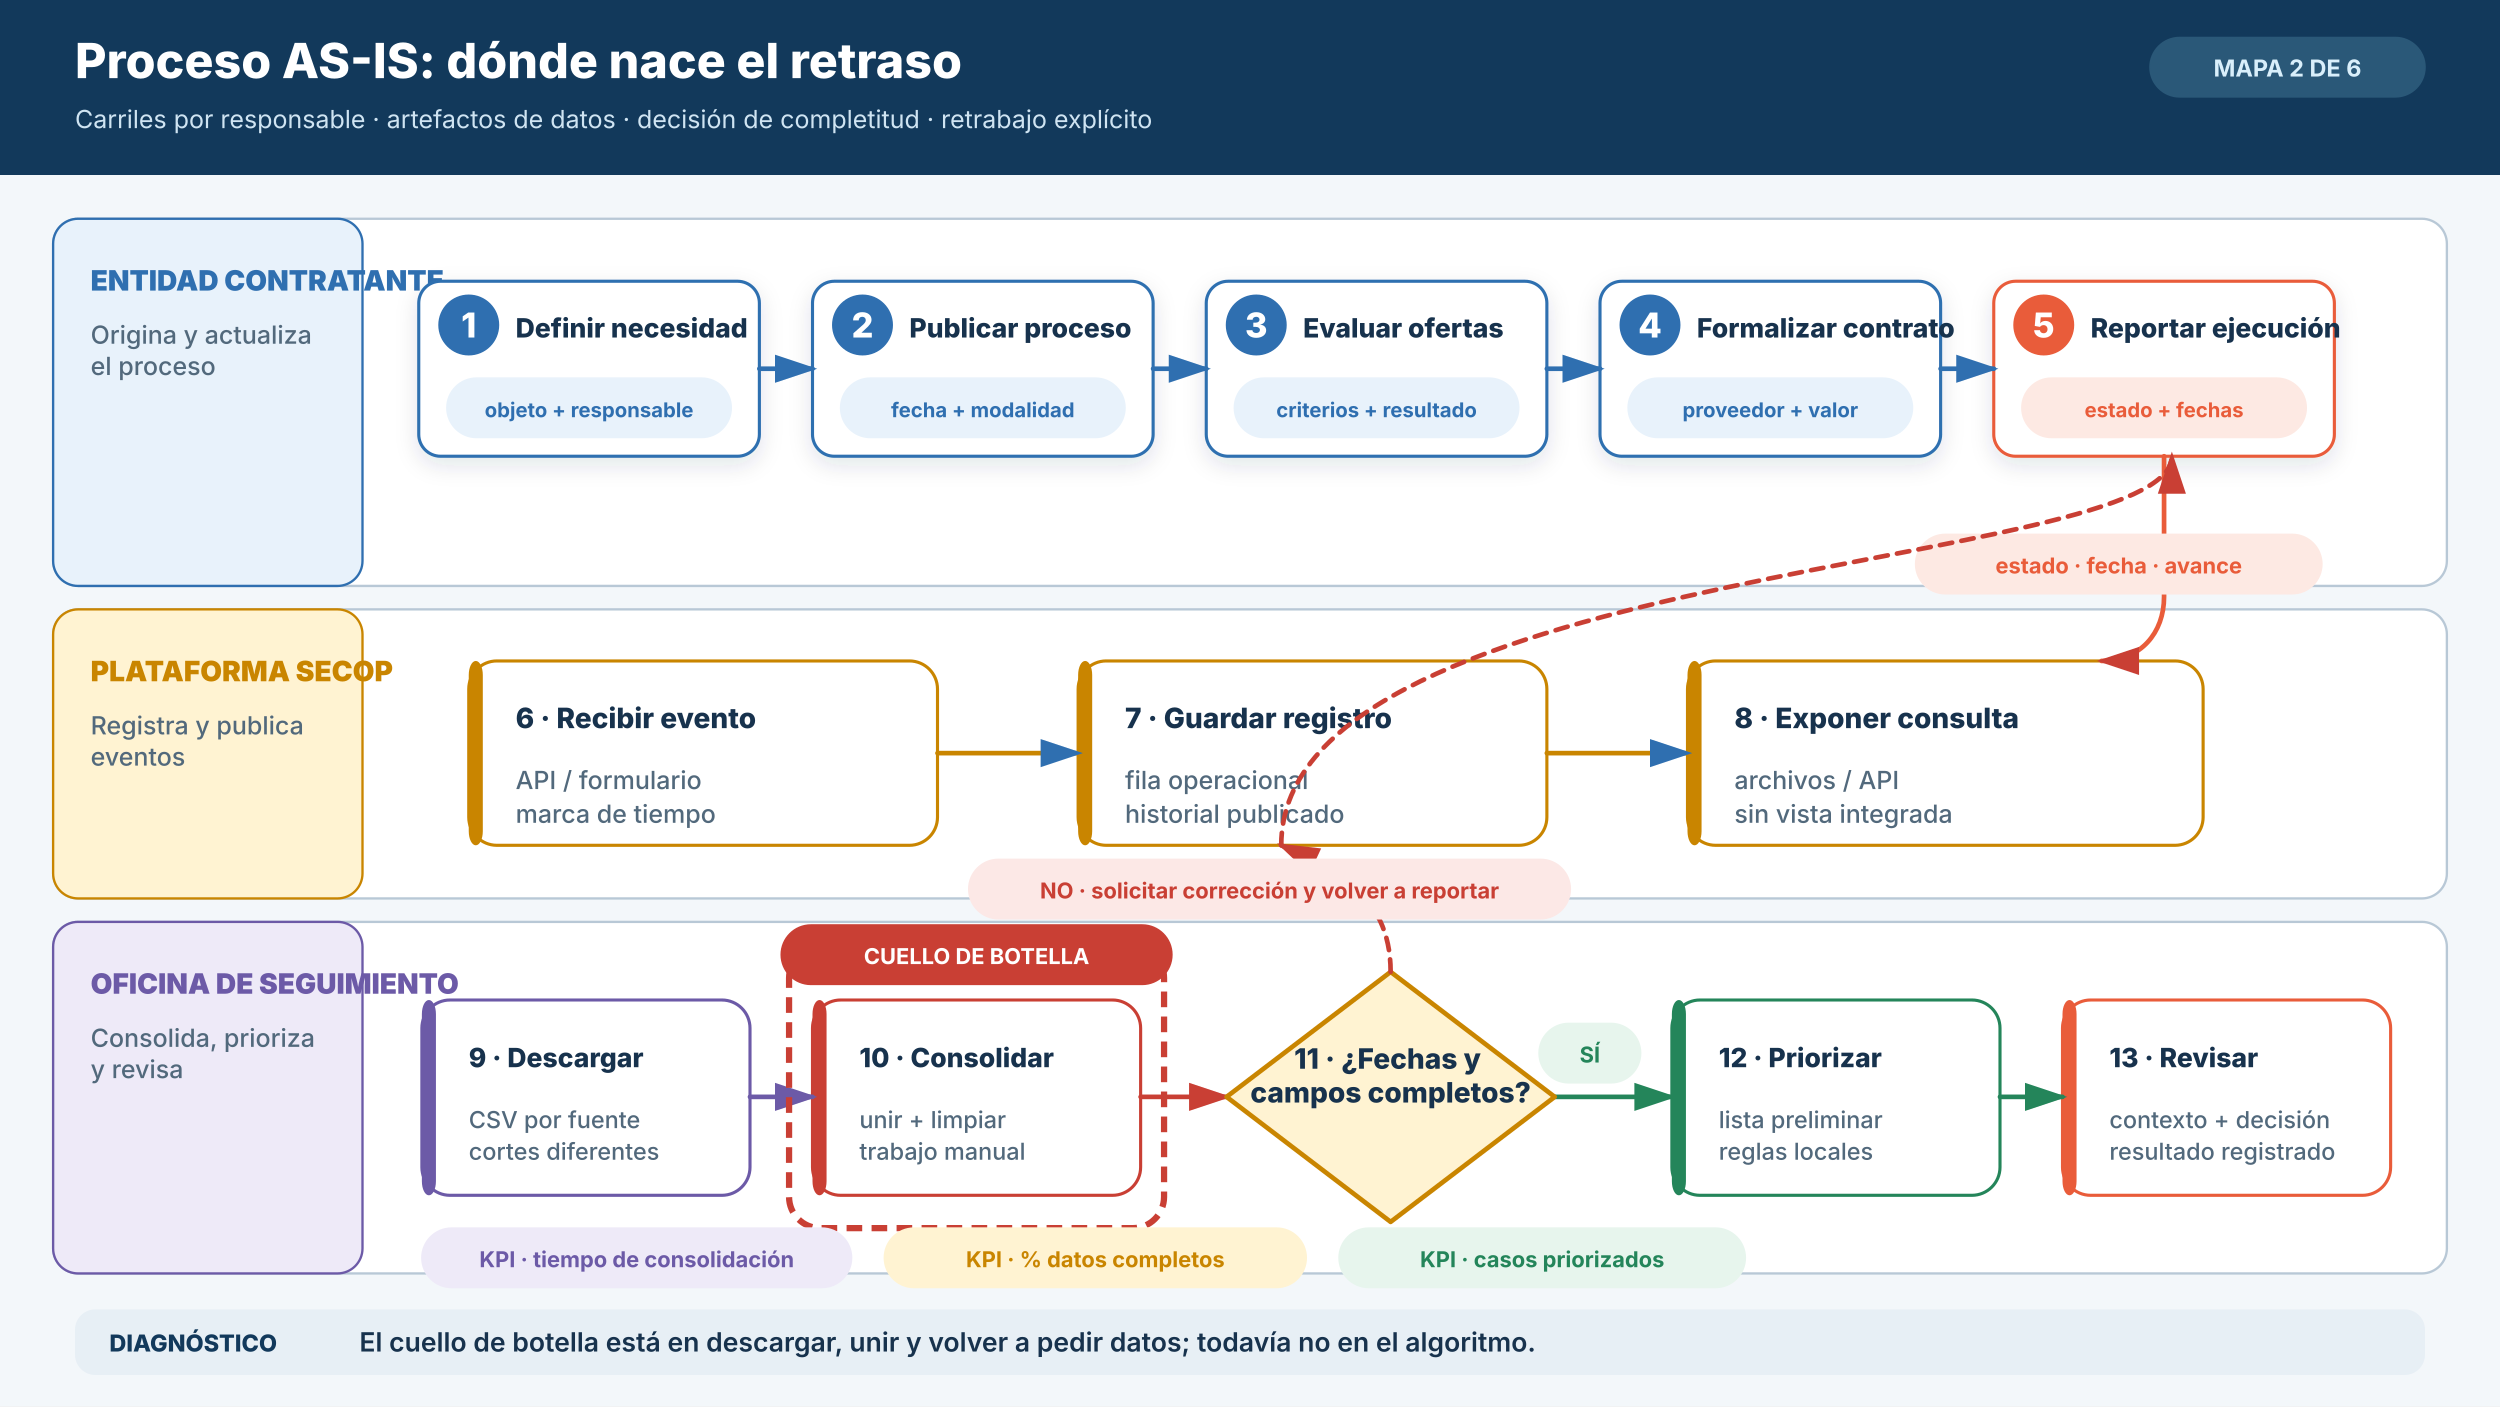
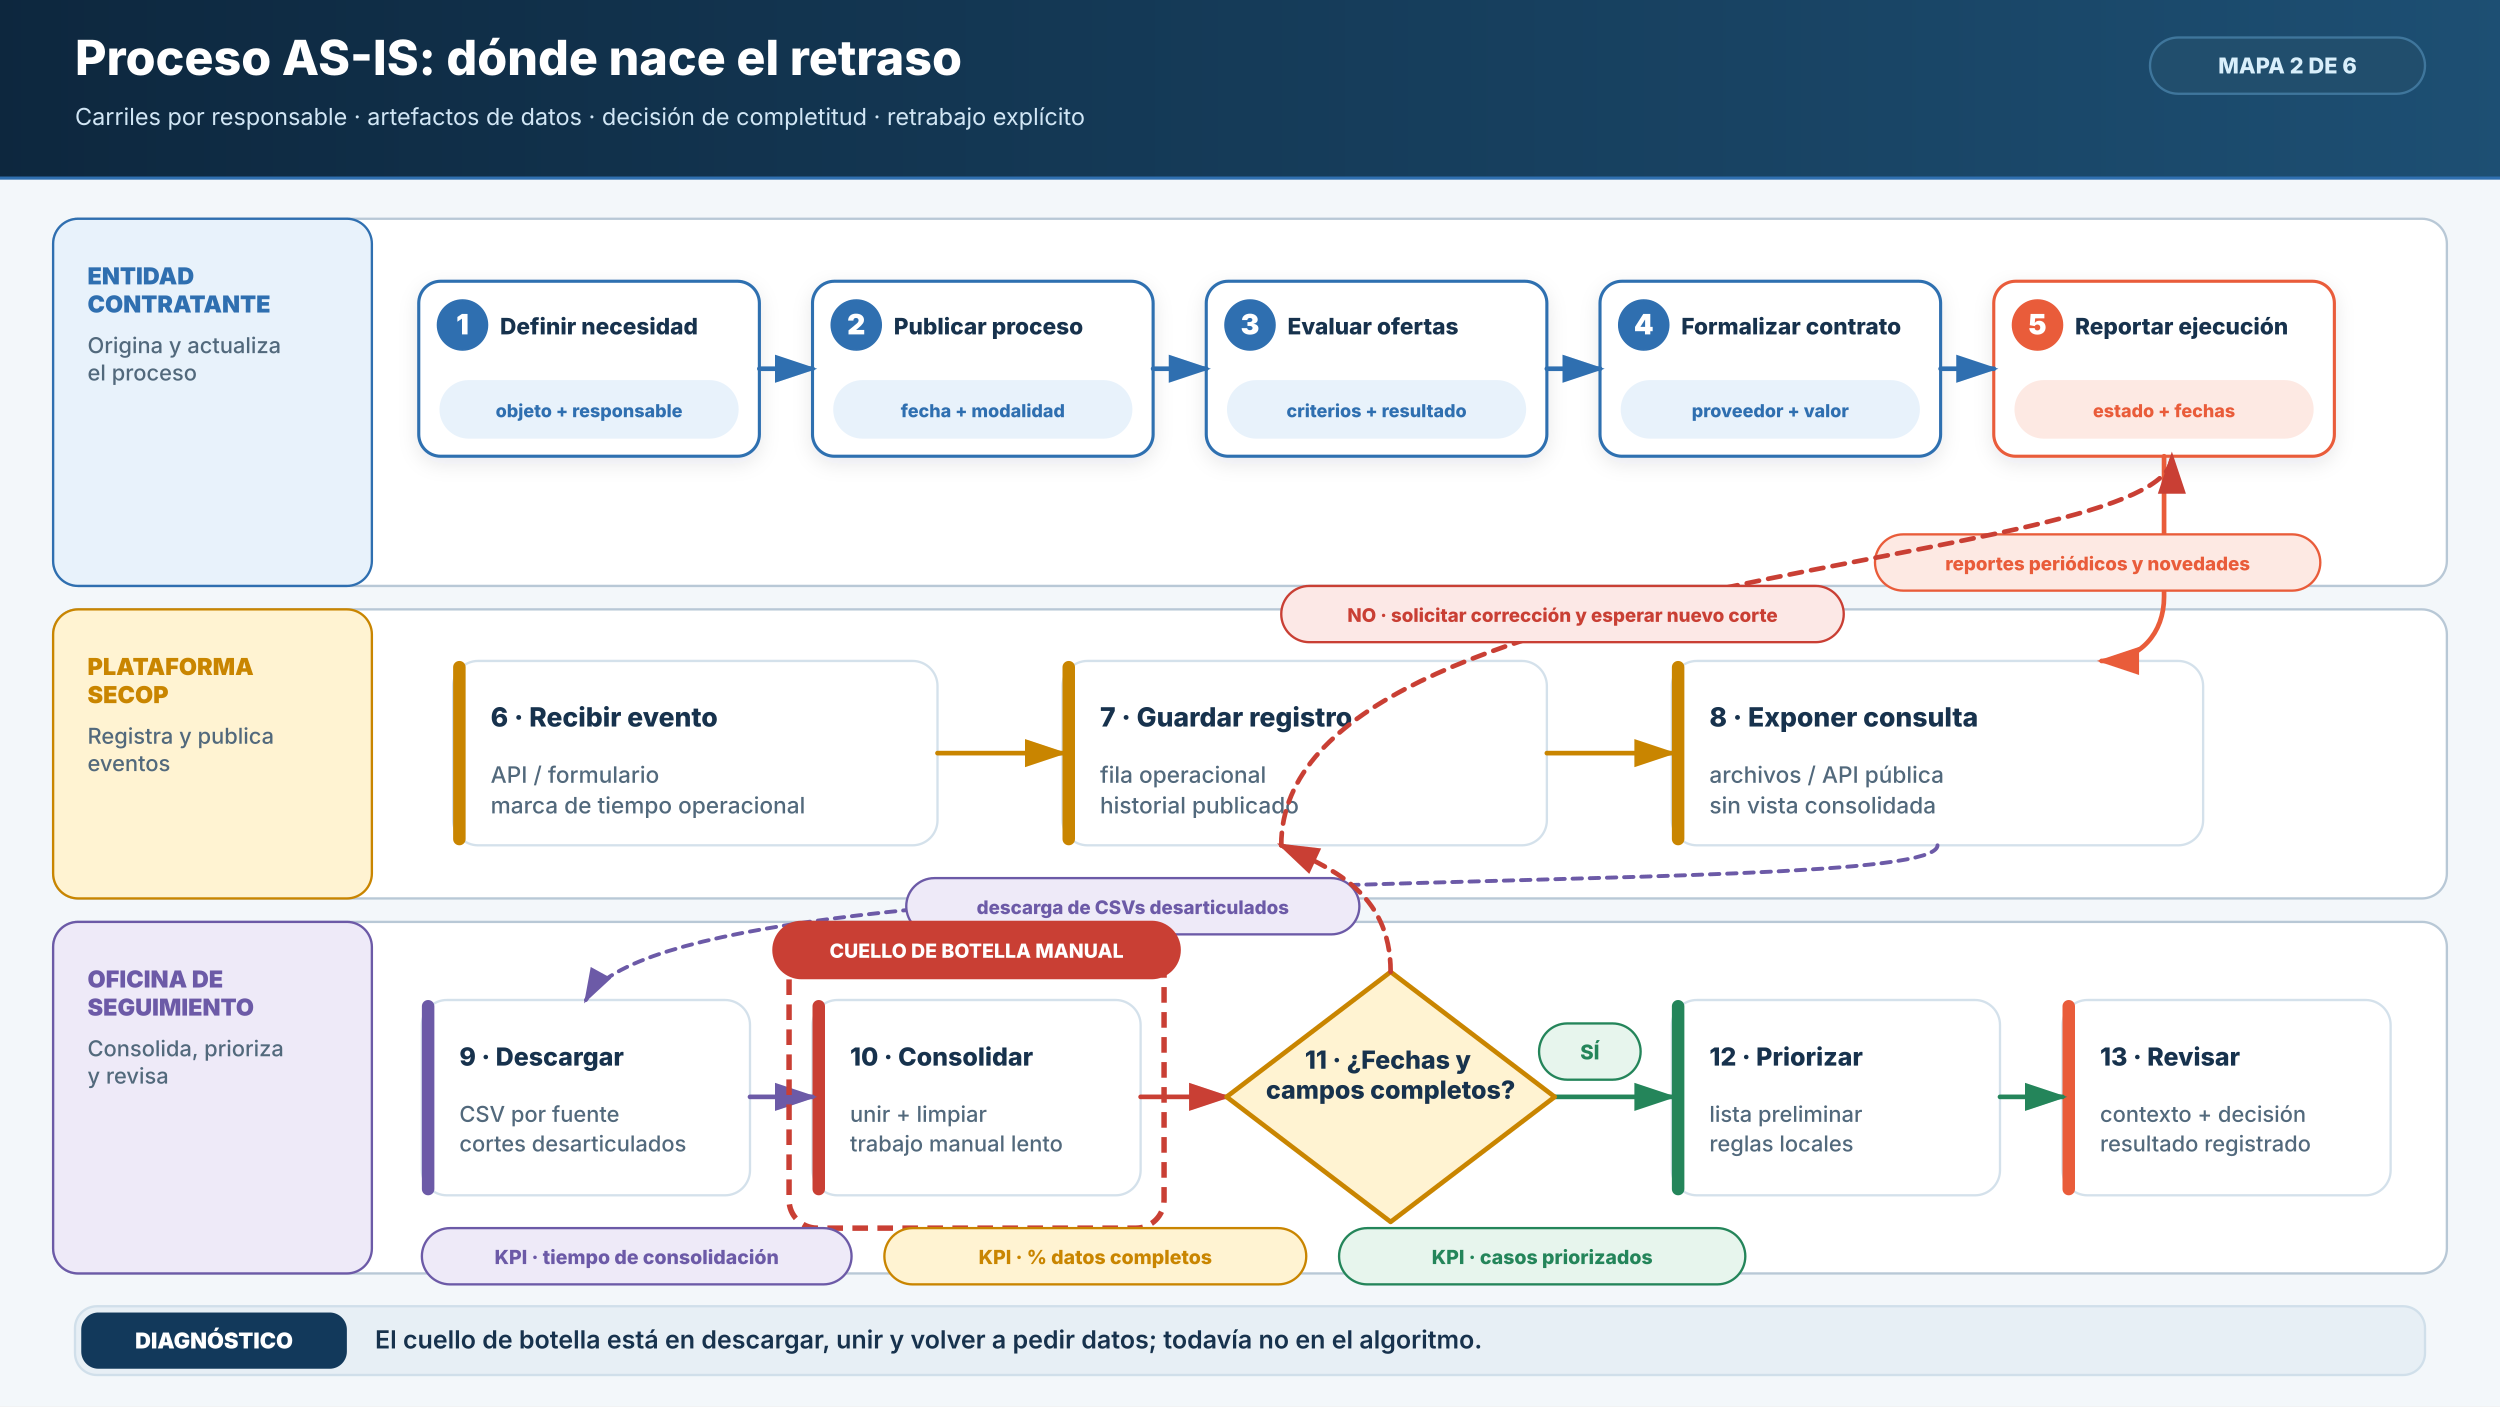
<svg xmlns="http://www.w3.org/2000/svg" width="1600" height="900" viewBox="0 0 1600 900" role="img" aria-labelledby="title desc">
  <defs>
-     <filter id="shadow" x="-20%" y="-20%" width="140%" height="150%">
-       <feDropShadow dx="0" dy="5" stdDeviation="7" flood-color="#17324D" flood-opacity=".12" />
+     <linearGradient id="header-grad" x1="0" y1="0" x2="1" y2="0">
+       <stop offset="0%" stop-color="#0D273E" />
+       <stop offset="100%" stop-color="#1D4F73" />
+     </linearGradient>
+     <linearGradient id="navy-card-grad" x1="0" y1="0" x2="0" y2="1">
+       <stop offset="0%" stop-color="#184368" />
+       <stop offset="100%" stop-color="#0F2B48" />
+     </linearGradient>
+     <linearGradient id="hub-grad" x1="0" y1="0" x2="1" y2="1">
+       <stop offset="0%" stop-color="#1C4B72" />
+       <stop offset="100%" stop-color="#0A2238" />
+     </linearGradient>
+     <filter id="shadow" x="-10%" y="-10%" width="125%" height="130%">
+       <feDropShadow dx="0" dy="4" stdDeviation="6" flood-color="#0F2B48" flood-opacity="0.09" />
+     </filter>
+     <filter id="shadow-lg" x="-15%" y="-15%" width="135%" height="140%">
+       <feDropShadow dx="0" dy="8" stdDeviation="12" flood-color="#0F2B48" flood-opacity="0.14" />
    </filter>
    <marker id="arrow-blue" markerWidth="10" markerHeight="10" refX="8" refY="3" orient="auto">
      <path d="M0,0 L0,6 L9,3 z" fill="#2F6FB0" />
    </marker>
    <marker id="arrow-red" markerWidth="10" markerHeight="10" refX="8" refY="3" orient="auto">
      <path d="M0,0 L0,6 L9,3 z" fill="#C93F34" />
    </marker>
    <marker id="arrow-green" markerWidth="10" markerHeight="10" refX="8" refY="3" orient="auto">
      <path d="M0,0 L0,6 L9,3 z" fill="#24855A" />
    </marker>
    <marker id="arrow-purple" markerWidth="10" markerHeight="10" refX="8" refY="3" orient="auto">
      <path d="M0,0 L0,6 L9,3 z" fill="#6C5AA7" />
    </marker>
+     <marker id="arrow-orange" markerWidth="10" markerHeight="10" refX="8" refY="3" orient="auto">
+       <path d="M0,0 L0,6 L9,3 z" fill="#E95C3A" />
+     </marker>
+     <marker id="arrow-amber" markerWidth="10" markerHeight="10" refX="8" refY="3" orient="auto">
+       <path d="M0,0 L0,6 L9,3 z" fill="#C98500" />
+     </marker>
+     <marker id="arrow-teal" markerWidth="10" markerHeight="10" refX="8" refY="3" orient="auto">
+       <path d="M0,0 L0,6 L9,3 z" fill="#167C80" />
+     </marker>
+     <marker id="arrow-ink" markerWidth="10" markerHeight="10" refX="8" refY="3" orient="auto">
+       <path d="M0,0 L0,6 L9,3 z" fill="#17324D" />
+     </marker>
  </defs>
  <rect width="1600" height="900" fill="#F3F7FA" />
-   <rect x="0" y="0" width="1600" height="112" rx="0" fill="#12395B" stroke="#12395B" stroke-width="0" opacity="1" />
-   <rect x="1376" y="24" width="176" height="38" rx="19" fill="#2A5878" stroke="#2A5878" stroke-width="1" opacity="1" />
-   <text x="1464.0" y="49" fill="#D9EFFB" font-family="Inter, Segoe UI, Arial, sans-serif" font-size="15" font-weight="700" text-anchor="middle" style="">
+   <rect x="0" y="0" width="1600" height="114" rx="0" fill="url(#header-grad)" stroke="#0D273E" stroke-width="0" opacity="1" />
+   <line x1="0" y1="114" x2="1600" y2="114" stroke="#2F6FB0" stroke-width="2" fill="none" stroke-linecap="round" />
+   <rect x="1376" y="24" width="176" height="36" rx="18" fill="#214E6D" stroke="#3F769C" stroke-width="1.5" opacity="1" />
+   <text x="1464.0" y="47" fill="#D9EFFB" font-family="Inter, -apple-system, Segoe UI, Arial, sans-serif" font-size="14" font-weight="800" text-anchor="middle" style="">
    <tspan x="1464.0" dy="0">MAPA 2 DE 6</tspan>
  </text>
-   <text x="48" y="50" fill="#FFFFFF" font-family="Inter, Segoe UI, Arial, sans-serif" font-size="31" font-weight="800" text-anchor="start" style="">
+   <text x="48" y="48" fill="#FFFFFF" font-family="Inter, -apple-system, Segoe UI, Arial, sans-serif" font-size="31" font-weight="800" text-anchor="start" style="">
    <tspan x="48" dy="0">Proceso AS-IS: dónde nace el retraso</tspan>
  </text>
-   <text x="48" y="82" fill="#CFE4F2" font-family="Inter, Segoe UI, Arial, sans-serif" font-size="16" font-weight="400" text-anchor="start" style="">
+   <text x="48" y="80" fill="#D1E6F5" font-family="Inter, -apple-system, Segoe UI, Arial, sans-serif" font-size="15" font-weight="400" text-anchor="start" style="">
    <tspan x="48" dy="0">Carriles por responsable · artefactos de datos · decisión de completitud · retrabajo explícito</tspan>
  </text>
  <rect x="34" y="140" width="1532" height="235" rx="16" fill="#FFFFFF" stroke="#B8C8D6" stroke-width="1.5" opacity="1" />
-   <rect x="34" y="140" width="198" height="235" rx="16" fill="#E8F2FB" stroke="#2F6FB0" stroke-width="1.5" opacity="1" />
-   <text x="58" y="186" fill="#2F6FB0" font-family="Inter, Segoe UI, Arial, sans-serif" font-size="18" font-weight="900" text-anchor="start" style="">
-     <tspan x="58" dy="0">ENTIDAD CONTRATANTE</tspan>
-   </text>
-   <text x="58" y="220" fill="#52697C" font-family="Inter, Segoe UI, Arial, sans-serif" font-size="16" font-weight="500" text-anchor="start" style="">
-     <tspan x="58" dy="0">Origina y actualiza</tspan>
-     <tspan x="58" dy="20.0">el proceso</tspan>
+   <rect x="34" y="140" width="204" height="235" rx="16" fill="#E8F2FB" stroke="#2F6FB0" stroke-width="1.5" opacity="1" />
+   <text x="56" y="182" fill="#2F6FB0" font-family="Inter, -apple-system, Segoe UI, Arial, sans-serif" font-size="15" font-weight="900" text-anchor="start" style="">
+     <tspan x="56" dy="0">ENTIDAD</tspan>
+     <tspan x="56" dy="18.0">CONTRATANTE</tspan>
+   </text>
+   <text x="56" y="226" fill="#52697C" font-family="Inter, -apple-system, Segoe UI, Arial, sans-serif" font-size="14" font-weight="500" text-anchor="start" style="">
+     <tspan x="56" dy="0">Origina y actualiza</tspan>
+     <tspan x="56" dy="17.5">el proceso</tspan>
  </text>
  <rect x="34" y="390" width="1532" height="185" rx="16" fill="#FFFFFF" stroke="#B8C8D6" stroke-width="1.5" opacity="1" />
-   <rect x="34" y="390" width="198" height="185" rx="16" fill="#FFF3D2" stroke="#C98500" stroke-width="1.5" opacity="1" />
-   <text x="58" y="436" fill="#C98500" font-family="Inter, Segoe UI, Arial, sans-serif" font-size="18" font-weight="900" text-anchor="start" style="">
-     <tspan x="58" dy="0">PLATAFORMA SECOP</tspan>
-   </text>
-   <text x="58" y="470" fill="#52697C" font-family="Inter, Segoe UI, Arial, sans-serif" font-size="16" font-weight="500" text-anchor="start" style="">
-     <tspan x="58" dy="0">Registra y publica</tspan>
-     <tspan x="58" dy="20.0">eventos</tspan>
+   <rect x="34" y="390" width="204" height="185" rx="16" fill="#FFF3D2" stroke="#C98500" stroke-width="1.5" opacity="1" />
+   <text x="56" y="432" fill="#C98500" font-family="Inter, -apple-system, Segoe UI, Arial, sans-serif" font-size="15" font-weight="900" text-anchor="start" style="">
+     <tspan x="56" dy="0">PLATAFORMA</tspan>
+     <tspan x="56" dy="18.0">SECOP</tspan>
+   </text>
+   <text x="56" y="476" fill="#52697C" font-family="Inter, -apple-system, Segoe UI, Arial, sans-serif" font-size="14" font-weight="500" text-anchor="start" style="">
+     <tspan x="56" dy="0">Registra y publica</tspan>
+     <tspan x="56" dy="17.5">eventos</tspan>
  </text>
  <rect x="34" y="590" width="1532" height="225" rx="16" fill="#FFFFFF" stroke="#B8C8D6" stroke-width="1.5" opacity="1" />
-   <rect x="34" y="590" width="198" height="225" rx="16" fill="#EEEAF8" stroke="#6C5AA7" stroke-width="1.5" opacity="1" />
-   <text x="58" y="636" fill="#6C5AA7" font-family="Inter, Segoe UI, Arial, sans-serif" font-size="18" font-weight="900" text-anchor="start" style="">
-     <tspan x="58" dy="0">OFICINA DE SEGUIMIENTO</tspan>
-   </text>
-   <text x="58" y="670" fill="#52697C" font-family="Inter, Segoe UI, Arial, sans-serif" font-size="16" font-weight="500" text-anchor="start" style="">
-     <tspan x="58" dy="0">Consolida, prioriza</tspan>
-     <tspan x="58" dy="20.0">y revisa</tspan>
+   <rect x="34" y="590" width="204" height="225" rx="16" fill="#EEEAF8" stroke="#6C5AA7" stroke-width="1.5" opacity="1" />
+   <text x="56" y="632" fill="#6C5AA7" font-family="Inter, -apple-system, Segoe UI, Arial, sans-serif" font-size="15" font-weight="900" text-anchor="start" style="">
+     <tspan x="56" dy="0">OFICINA DE</tspan>
+     <tspan x="56" dy="18.0">SEGUIMIENTO</tspan>
+   </text>
+   <text x="56" y="676" fill="#52697C" font-family="Inter, -apple-system, Segoe UI, Arial, sans-serif" font-size="14" font-weight="500" text-anchor="start" style="">
+     <tspan x="56" dy="0">Consolida, prioriza</tspan>
+     <tspan x="56" dy="17.5">y revisa</tspan>
  </text>
  <rect x="268" y="180" width="218" height="112" rx="14" fill="#FFFFFF" stroke="#2F6FB0" stroke-width="2" opacity="1" filter="url(#shadow)" />
-   <circle cx="300" cy="208" r="19" fill="#2F6FB0" stroke="#2F6FB0" stroke-width="1" />
-   <text x="300" y="216" fill="#FFFFFF" font-family="Inter, Segoe UI, Arial, sans-serif" font-size="22" font-weight="800" text-anchor="middle" style="">
-     <tspan x="300" dy="0">1</tspan>
-   </text>
-   <text x="330" y="216" fill="#17324D" font-family="Inter, Segoe UI, Arial, sans-serif" font-size="17" font-weight="800" text-anchor="start" style="">
-     <tspan x="330" dy="0">Definir necesidad</tspan>
-   </text>
-   <rect x="286" y="242" width="182" height="38" rx="19" fill="#E8F2FB" stroke="#E8F2FB" stroke-width="1" opacity="1" />
-   <text x="377.0" y="267" fill="#2F6FB0" font-family="Inter, Segoe UI, Arial, sans-serif" font-size="13" font-weight="700" text-anchor="middle" style="">
+   <circle cx="296" cy="208" r="16" fill="#2F6FB0" stroke="#2F6FB0" stroke-width="1" />
+   <text x="296" y="214" fill="#FFFFFF" font-family="Inter, -apple-system, Segoe UI, Arial, sans-serif" font-size="18" font-weight="900" text-anchor="middle" style="">
+     <tspan x="296" dy="0">1</tspan>
+   </text>
+   <text x="320" y="214" fill="#17324D" font-family="Inter, -apple-system, Segoe UI, Arial, sans-serif" font-size="14.5" font-weight="800" text-anchor="start" style="">
+     <tspan x="320" dy="0">Definir necesidad</tspan>
+   </text>
+   <rect x="282" y="244" width="190" height="36" rx="18" fill="#E8F2FB" stroke="#E8F2FB" stroke-width="1.5" opacity="1" />
+   <text x="377.0" y="267" fill="#2F6FB0" font-family="Inter, -apple-system, Segoe UI, Arial, sans-serif" font-size="11.5" font-weight="800" text-anchor="middle" style="">
    <tspan x="377.0" dy="0">objeto + responsable</tspan>
  </text>
  <rect x="520" y="180" width="218" height="112" rx="14" fill="#FFFFFF" stroke="#2F6FB0" stroke-width="2" opacity="1" filter="url(#shadow)" />
-   <circle cx="552" cy="208" r="19" fill="#2F6FB0" stroke="#2F6FB0" stroke-width="1" />
-   <text x="552" y="216" fill="#FFFFFF" font-family="Inter, Segoe UI, Arial, sans-serif" font-size="22" font-weight="800" text-anchor="middle" style="">
-     <tspan x="552" dy="0">2</tspan>
-   </text>
-   <text x="582" y="216" fill="#17324D" font-family="Inter, Segoe UI, Arial, sans-serif" font-size="17" font-weight="800" text-anchor="start" style="">
-     <tspan x="582" dy="0">Publicar proceso</tspan>
-   </text>
-   <rect x="538" y="242" width="182" height="38" rx="19" fill="#E8F2FB" stroke="#E8F2FB" stroke-width="1" opacity="1" />
-   <text x="629.0" y="267" fill="#2F6FB0" font-family="Inter, Segoe UI, Arial, sans-serif" font-size="13" font-weight="700" text-anchor="middle" style="">
+   <circle cx="548" cy="208" r="16" fill="#2F6FB0" stroke="#2F6FB0" stroke-width="1" />
+   <text x="548" y="214" fill="#FFFFFF" font-family="Inter, -apple-system, Segoe UI, Arial, sans-serif" font-size="18" font-weight="900" text-anchor="middle" style="">
+     <tspan x="548" dy="0">2</tspan>
+   </text>
+   <text x="572" y="214" fill="#17324D" font-family="Inter, -apple-system, Segoe UI, Arial, sans-serif" font-size="14.5" font-weight="800" text-anchor="start" style="">
+     <tspan x="572" dy="0">Publicar proceso</tspan>
+   </text>
+   <rect x="534" y="244" width="190" height="36" rx="18" fill="#E8F2FB" stroke="#E8F2FB" stroke-width="1.5" opacity="1" />
+   <text x="629.0" y="267" fill="#2F6FB0" font-family="Inter, -apple-system, Segoe UI, Arial, sans-serif" font-size="11.5" font-weight="800" text-anchor="middle" style="">
    <tspan x="629.0" dy="0">fecha + modalidad</tspan>
  </text>
  <rect x="772" y="180" width="218" height="112" rx="14" fill="#FFFFFF" stroke="#2F6FB0" stroke-width="2" opacity="1" filter="url(#shadow)" />
-   <circle cx="804" cy="208" r="19" fill="#2F6FB0" stroke="#2F6FB0" stroke-width="1" />
-   <text x="804" y="216" fill="#FFFFFF" font-family="Inter, Segoe UI, Arial, sans-serif" font-size="22" font-weight="800" text-anchor="middle" style="">
-     <tspan x="804" dy="0">3</tspan>
-   </text>
-   <text x="834" y="216" fill="#17324D" font-family="Inter, Segoe UI, Arial, sans-serif" font-size="17" font-weight="800" text-anchor="start" style="">
-     <tspan x="834" dy="0">Evaluar ofertas</tspan>
-   </text>
-   <rect x="790" y="242" width="182" height="38" rx="19" fill="#E8F2FB" stroke="#E8F2FB" stroke-width="1" opacity="1" />
-   <text x="881.0" y="267" fill="#2F6FB0" font-family="Inter, Segoe UI, Arial, sans-serif" font-size="13" font-weight="700" text-anchor="middle" style="">
+   <circle cx="800" cy="208" r="16" fill="#2F6FB0" stroke="#2F6FB0" stroke-width="1" />
+   <text x="800" y="214" fill="#FFFFFF" font-family="Inter, -apple-system, Segoe UI, Arial, sans-serif" font-size="18" font-weight="900" text-anchor="middle" style="">
+     <tspan x="800" dy="0">3</tspan>
+   </text>
+   <text x="824" y="214" fill="#17324D" font-family="Inter, -apple-system, Segoe UI, Arial, sans-serif" font-size="14.5" font-weight="800" text-anchor="start" style="">
+     <tspan x="824" dy="0">Evaluar ofertas</tspan>
+   </text>
+   <rect x="786" y="244" width="190" height="36" rx="18" fill="#E8F2FB" stroke="#E8F2FB" stroke-width="1.5" opacity="1" />
+   <text x="881.0" y="267" fill="#2F6FB0" font-family="Inter, -apple-system, Segoe UI, Arial, sans-serif" font-size="11.5" font-weight="800" text-anchor="middle" style="">
    <tspan x="881.0" dy="0">criterios + resultado</tspan>
  </text>
  <rect x="1024" y="180" width="218" height="112" rx="14" fill="#FFFFFF" stroke="#2F6FB0" stroke-width="2" opacity="1" filter="url(#shadow)" />
-   <circle cx="1056" cy="208" r="19" fill="#2F6FB0" stroke="#2F6FB0" stroke-width="1" />
-   <text x="1056" y="216" fill="#FFFFFF" font-family="Inter, Segoe UI, Arial, sans-serif" font-size="22" font-weight="800" text-anchor="middle" style="">
-     <tspan x="1056" dy="0">4</tspan>
-   </text>
-   <text x="1086" y="216" fill="#17324D" font-family="Inter, Segoe UI, Arial, sans-serif" font-size="17" font-weight="800" text-anchor="start" style="">
-     <tspan x="1086" dy="0">Formalizar contrato</tspan>
-   </text>
-   <rect x="1042" y="242" width="182" height="38" rx="19" fill="#E8F2FB" stroke="#E8F2FB" stroke-width="1" opacity="1" />
-   <text x="1133.0" y="267" fill="#2F6FB0" font-family="Inter, Segoe UI, Arial, sans-serif" font-size="13" font-weight="700" text-anchor="middle" style="">
+   <circle cx="1052" cy="208" r="16" fill="#2F6FB0" stroke="#2F6FB0" stroke-width="1" />
+   <text x="1052" y="214" fill="#FFFFFF" font-family="Inter, -apple-system, Segoe UI, Arial, sans-serif" font-size="18" font-weight="900" text-anchor="middle" style="">
+     <tspan x="1052" dy="0">4</tspan>
+   </text>
+   <text x="1076" y="214" fill="#17324D" font-family="Inter, -apple-system, Segoe UI, Arial, sans-serif" font-size="14.5" font-weight="800" text-anchor="start" style="">
+     <tspan x="1076" dy="0">Formalizar contrato</tspan>
+   </text>
+   <rect x="1038" y="244" width="190" height="36" rx="18" fill="#E8F2FB" stroke="#E8F2FB" stroke-width="1.5" opacity="1" />
+   <text x="1133.0" y="267" fill="#2F6FB0" font-family="Inter, -apple-system, Segoe UI, Arial, sans-serif" font-size="11.5" font-weight="800" text-anchor="middle" style="">
    <tspan x="1133.0" dy="0">proveedor + valor</tspan>
  </text>
  <rect x="1276" y="180" width="218" height="112" rx="14" fill="#FFFFFF" stroke="#E95C3A" stroke-width="2" opacity="1" filter="url(#shadow)" />
-   <circle cx="1308" cy="208" r="19" fill="#E95C3A" stroke="#E95C3A" stroke-width="1" />
-   <text x="1308" y="216" fill="#FFFFFF" font-family="Inter, Segoe UI, Arial, sans-serif" font-size="22" font-weight="800" text-anchor="middle" style="">
-     <tspan x="1308" dy="0">5</tspan>
-   </text>
-   <text x="1338" y="216" fill="#17324D" font-family="Inter, Segoe UI, Arial, sans-serif" font-size="17" font-weight="800" text-anchor="start" style="">
-     <tspan x="1338" dy="0">Reportar ejecución</tspan>
-   </text>
-   <rect x="1294" y="242" width="182" height="38" rx="19" fill="#FDE9E3" stroke="#FDE9E3" stroke-width="1" opacity="1" />
-   <text x="1385.0" y="267" fill="#E95C3A" font-family="Inter, Segoe UI, Arial, sans-serif" font-size="13" font-weight="700" text-anchor="middle" style="">
+   <circle cx="1304" cy="208" r="16" fill="#E95C3A" stroke="#E95C3A" stroke-width="1" />
+   <text x="1304" y="214" fill="#FFFFFF" font-family="Inter, -apple-system, Segoe UI, Arial, sans-serif" font-size="18" font-weight="900" text-anchor="middle" style="">
+     <tspan x="1304" dy="0">5</tspan>
+   </text>
+   <text x="1328" y="214" fill="#17324D" font-family="Inter, -apple-system, Segoe UI, Arial, sans-serif" font-size="14.5" font-weight="800" text-anchor="start" style="">
+     <tspan x="1328" dy="0">Reportar ejecución</tspan>
+   </text>
+   <rect x="1290" y="244" width="190" height="36" rx="18" fill="#FDE9E3" stroke="#FDE9E3" stroke-width="1.5" opacity="1" />
+   <text x="1385.0" y="267" fill="#E95C3A" font-family="Inter, -apple-system, Segoe UI, Arial, sans-serif" font-size="11.5" font-weight="800" text-anchor="middle" style="">
    <tspan x="1385.0" dy="0">estado + fechas</tspan>
  </text>
  <line x1="486" y1="236" x2="520" y2="236" stroke="#2F6FB0" stroke-width="3" fill="none" stroke-linecap="round" marker-end="url(#arrow-blue)" />
  <line x1="738" y1="236" x2="772" y2="236" stroke="#2F6FB0" stroke-width="3" fill="none" stroke-linecap="round" marker-end="url(#arrow-blue)" />
  <line x1="990" y1="236" x2="1024" y2="236" stroke="#2F6FB0" stroke-width="3" fill="none" stroke-linecap="round" marker-end="url(#arrow-blue)" />
  <line x1="1242" y1="236" x2="1276" y2="236" stroke="#2F6FB0" stroke-width="3" fill="none" stroke-linecap="round" marker-end="url(#arrow-blue)" />
-   <rect x="300" y="423" width="300" height="118" rx="18" fill="#FFFFFF" stroke="#C98500" stroke-width="2" opacity="1" />
-   <rect x="300" y="423" width="9" height="118" rx="9" fill="#C98500" stroke="#C98500" stroke-width="0" opacity="1" />
-   <text x="330" y="466" fill="#17324D" font-family="Inter, Segoe UI, Arial, sans-serif" font-size="18" font-weight="800" text-anchor="start" style="">
-     <tspan x="330" dy="0">6 · Recibir evento</tspan>
-   </text>
-   <text x="330" y="505" fill="#52697C" font-family="Inter, Segoe UI, Arial, sans-serif" font-size="16" font-weight="500" text-anchor="start" style="">
-     <tspan x="330" dy="0">API / formulario</tspan>
-     <tspan x="330" dy="21.6">marca de tiempo</tspan>
-   </text>
-   <rect x="690" y="423" width="300" height="118" rx="18" fill="#FFFFFF" stroke="#C98500" stroke-width="2" opacity="1" />
-   <rect x="690" y="423" width="9" height="118" rx="9" fill="#C98500" stroke="#C98500" stroke-width="0" opacity="1" />
-   <text x="720" y="466" fill="#17324D" font-family="Inter, Segoe UI, Arial, sans-serif" font-size="18" font-weight="800" text-anchor="start" style="">
-     <tspan x="720" dy="0">7 · Guardar registro</tspan>
-   </text>
-   <text x="720" y="505" fill="#52697C" font-family="Inter, Segoe UI, Arial, sans-serif" font-size="16" font-weight="500" text-anchor="start" style="">
-     <tspan x="720" dy="0">fila operacional</tspan>
-     <tspan x="720" dy="21.6">historial publicado</tspan>
-   </text>
-   <rect x="1080" y="423" width="330" height="118" rx="18" fill="#FFFFFF" stroke="#C98500" stroke-width="2" opacity="1" />
-   <rect x="1080" y="423" width="9" height="118" rx="9" fill="#C98500" stroke="#C98500" stroke-width="0" opacity="1" />
-   <text x="1110" y="466" fill="#17324D" font-family="Inter, Segoe UI, Arial, sans-serif" font-size="18" font-weight="800" text-anchor="start" style="">
-     <tspan x="1110" dy="0">8 · Exponer consulta</tspan>
-   </text>
-   <text x="1110" y="505" fill="#52697C" font-family="Inter, Segoe UI, Arial, sans-serif" font-size="16" font-weight="500" text-anchor="start" style="">
-     <tspan x="1110" dy="0">archivos / API</tspan>
-     <tspan x="1110" dy="21.6">sin vista integrada</tspan>
-   </text>
-   <line x1="600" y1="482" x2="690" y2="482" stroke="#C98500" stroke-width="3" fill="none" stroke-linecap="round" marker-end="url(#arrow-blue)" />
-   <line x1="990" y1="482" x2="1080" y2="482" stroke="#C98500" stroke-width="3" fill="none" stroke-linecap="round" marker-end="url(#arrow-blue)" />
-   <path d="M1385 292 L1385 382 C1385 405 1370 423 1345 423" stroke="#E95C3A" stroke-width="3" fill="none" stroke-linecap="round" stroke-linejoin="round" marker-end="url(#arrow-red)" />
-   <rect x="1226" y="342" width="260" height="38" rx="19" fill="#FDE9E3" stroke="#FDE9E3" stroke-width="1" opacity="1" />
-   <text x="1356.0" y="367" fill="#E95C3A" font-family="Inter, Segoe UI, Arial, sans-serif" font-size="14" font-weight="700" text-anchor="middle" style="">
-     <tspan x="1356.0" dy="0">estado · fecha · avance</tspan>
-   </text>
-   <rect x="270" y="640" width="210" height="125" rx="18" fill="#FFFFFF" stroke="#6C5AA7" stroke-width="2" opacity="1" />
-   <rect x="270" y="640" width="9" height="125" rx="9" fill="#6C5AA7" stroke="#6C5AA7" stroke-width="0" opacity="1" />
-   <text x="300" y="683" fill="#17324D" font-family="Inter, Segoe UI, Arial, sans-serif" font-size="17" font-weight="800" text-anchor="start" style="">
-     <tspan x="300" dy="0">9 · Descargar</tspan>
-   </text>
-   <text x="300" y="722" fill="#52697C" font-family="Inter, Segoe UI, Arial, sans-serif" font-size="15" font-weight="500" text-anchor="start" style="">
-     <tspan x="300" dy="0">CSV por fuente</tspan>
-     <tspan x="300" dy="20.25">cortes diferentes</tspan>
-   </text>
-   <rect x="520" y="640" width="210" height="125" rx="18" fill="#FFFFFF" stroke="#C93F34" stroke-width="2" opacity="1" />
-   <rect x="520" y="640" width="9" height="125" rx="9" fill="#C93F34" stroke="#C93F34" stroke-width="0" opacity="1" />
-   <text x="550" y="683" fill="#17324D" font-family="Inter, Segoe UI, Arial, sans-serif" font-size="17" font-weight="800" text-anchor="start" style="">
-     <tspan x="550" dy="0">10 · Consolidar</tspan>
-   </text>
-   <text x="550" y="722" fill="#52697C" font-family="Inter, Segoe UI, Arial, sans-serif" font-size="15" font-weight="500" text-anchor="start" style="">
-     <tspan x="550" dy="0">unir + limpiar</tspan>
-     <tspan x="550" dy="20.25">trabajo manual</tspan>
-   </text>
-   <rect x="1070" y="640" width="210" height="125" rx="18" fill="#FFFFFF" stroke="#24855A" stroke-width="2" opacity="1" />
-   <rect x="1070" y="640" width="9" height="125" rx="9" fill="#24855A" stroke="#24855A" stroke-width="0" opacity="1" />
-   <text x="1100" y="683" fill="#17324D" font-family="Inter, Segoe UI, Arial, sans-serif" font-size="17" font-weight="800" text-anchor="start" style="">
-     <tspan x="1100" dy="0">12 · Priorizar</tspan>
-   </text>
-   <text x="1100" y="722" fill="#52697C" font-family="Inter, Segoe UI, Arial, sans-serif" font-size="15" font-weight="500" text-anchor="start" style="">
-     <tspan x="1100" dy="0">lista preliminar</tspan>
-     <tspan x="1100" dy="20.25">reglas locales</tspan>
-   </text>
-   <rect x="1320" y="640" width="210" height="125" rx="18" fill="#FFFFFF" stroke="#E95C3A" stroke-width="2" opacity="1" />
-   <rect x="1320" y="640" width="9" height="125" rx="9" fill="#E95C3A" stroke="#E95C3A" stroke-width="0" opacity="1" />
-   <text x="1350" y="683" fill="#17324D" font-family="Inter, Segoe UI, Arial, sans-serif" font-size="17" font-weight="800" text-anchor="start" style="">
-     <tspan x="1350" dy="0">13 · Revisar</tspan>
-   </text>
-   <text x="1350" y="722" fill="#52697C" font-family="Inter, Segoe UI, Arial, sans-serif" font-size="15" font-weight="500" text-anchor="start" style="">
-     <tspan x="1350" dy="0">contexto + decisión</tspan>
-     <tspan x="1350" dy="20.25">resultado registrado</tspan>
+   <rect x="290" y="423" width="310" height="118" rx="16" fill="#FFFFFF" stroke="#D4E1EB" stroke-width="1.5" opacity="1" />
+   <rect x="290" y="423" width="8" height="118" rx="4" fill="#C98500" stroke="#C98500" stroke-width="0" opacity="1" />
+   <text x="314" y="465" fill="#17324D" font-family="Inter, -apple-system, Segoe UI, Arial, sans-serif" font-size="17" font-weight="800" text-anchor="start" style="">
+     <tspan x="314" dy="0">6 · Recibir evento</tspan>
+   </text>
+   <text x="314" y="501" fill="#52697C" font-family="Inter, -apple-system, Segoe UI, Arial, sans-serif" font-size="14.5" font-weight="500" text-anchor="start" style="">
+     <tspan x="314" dy="0">API / formulario</tspan>
+     <tspan x="314" dy="19.575">marca de tiempo operacional</tspan>
+   </text>
+   <rect x="680" y="423" width="310" height="118" rx="16" fill="#FFFFFF" stroke="#D4E1EB" stroke-width="1.5" opacity="1" />
+   <rect x="680" y="423" width="8" height="118" rx="4" fill="#C98500" stroke="#C98500" stroke-width="0" opacity="1" />
+   <text x="704" y="465" fill="#17324D" font-family="Inter, -apple-system, Segoe UI, Arial, sans-serif" font-size="17" font-weight="800" text-anchor="start" style="">
+     <tspan x="704" dy="0">7 · Guardar registro</tspan>
+   </text>
+   <text x="704" y="501" fill="#52697C" font-family="Inter, -apple-system, Segoe UI, Arial, sans-serif" font-size="14.5" font-weight="500" text-anchor="start" style="">
+     <tspan x="704" dy="0">fila operacional</tspan>
+     <tspan x="704" dy="19.575">historial publicado</tspan>
+   </text>
+   <rect x="1070" y="423" width="340" height="118" rx="16" fill="#FFFFFF" stroke="#D4E1EB" stroke-width="1.5" opacity="1" />
+   <rect x="1070" y="423" width="8" height="118" rx="4" fill="#C98500" stroke="#C98500" stroke-width="0" opacity="1" />
+   <text x="1094" y="465" fill="#17324D" font-family="Inter, -apple-system, Segoe UI, Arial, sans-serif" font-size="17" font-weight="800" text-anchor="start" style="">
+     <tspan x="1094" dy="0">8 · Exponer consulta</tspan>
+   </text>
+   <text x="1094" y="501" fill="#52697C" font-family="Inter, -apple-system, Segoe UI, Arial, sans-serif" font-size="14.5" font-weight="500" text-anchor="start" style="">
+     <tspan x="1094" dy="0">archivos / API pública</tspan>
+     <tspan x="1094" dy="19.575">sin vista consolidada</tspan>
+   </text>
+   <line x1="600" y1="482" x2="680" y2="482" stroke="#C98500" stroke-width="3" fill="none" stroke-linecap="round" marker-end="url(#arrow-amber)" />
+   <line x1="990" y1="482" x2="1070" y2="482" stroke="#C98500" stroke-width="3" fill="none" stroke-linecap="round" marker-end="url(#arrow-amber)" />
+   <path d="M1385 292 L1385 382 C1385 405 1370 423 1345 423" stroke="#E95C3A" stroke-width="3" fill="none" stroke-linecap="round" stroke-linejoin="round" marker-end="url(#arrow-orange)" />
+   <rect x="1200" y="342" width="285" height="36" rx="18" fill="#FDE9E3" stroke="#E95C3A" stroke-width="1.5" opacity="1" />
+   <text x="1342.5" y="365" fill="#E95C3A" font-family="Inter, -apple-system, Segoe UI, Arial, sans-serif" font-size="12" font-weight="800" text-anchor="middle" style="">
+     <tspan x="1342.5" dy="0">reportes periódicos y novedades</tspan>
+   </text>
+   <rect x="270" y="640" width="210" height="125" rx="16" fill="#FFFFFF" stroke="#D4E1EB" stroke-width="1.5" opacity="1" />
+   <rect x="270" y="640" width="8" height="125" rx="4" fill="#6C5AA7" stroke="#6C5AA7" stroke-width="0" opacity="1" />
+   <text x="294" y="682" fill="#17324D" font-family="Inter, -apple-system, Segoe UI, Arial, sans-serif" font-size="16" font-weight="800" text-anchor="start" style="">
+     <tspan x="294" dy="0">9 · Descargar</tspan>
+   </text>
+   <text x="294" y="718" fill="#52697C" font-family="Inter, -apple-system, Segoe UI, Arial, sans-serif" font-size="14" font-weight="500" text-anchor="start" style="">
+     <tspan x="294" dy="0">CSV por fuente</tspan>
+     <tspan x="294" dy="18.9">cortes desarticulados</tspan>
+   </text>
+   <rect x="520" y="640" width="210" height="125" rx="16" fill="#FFFFFF" stroke="#D4E1EB" stroke-width="1.5" opacity="1" />
+   <rect x="520" y="640" width="8" height="125" rx="4" fill="#C93F34" stroke="#C93F34" stroke-width="0" opacity="1" />
+   <text x="544" y="682" fill="#17324D" font-family="Inter, -apple-system, Segoe UI, Arial, sans-serif" font-size="16" font-weight="800" text-anchor="start" style="">
+     <tspan x="544" dy="0">10 · Consolidar</tspan>
+   </text>
+   <text x="544" y="718" fill="#52697C" font-family="Inter, -apple-system, Segoe UI, Arial, sans-serif" font-size="14" font-weight="500" text-anchor="start" style="">
+     <tspan x="544" dy="0">unir + limpiar</tspan>
+     <tspan x="544" dy="18.9">trabajo manual lento</tspan>
+   </text>
+   <rect x="1070" y="640" width="210" height="125" rx="16" fill="#FFFFFF" stroke="#D4E1EB" stroke-width="1.5" opacity="1" />
+   <rect x="1070" y="640" width="8" height="125" rx="4" fill="#24855A" stroke="#24855A" stroke-width="0" opacity="1" />
+   <text x="1094" y="682" fill="#17324D" font-family="Inter, -apple-system, Segoe UI, Arial, sans-serif" font-size="16" font-weight="800" text-anchor="start" style="">
+     <tspan x="1094" dy="0">12 · Priorizar</tspan>
+   </text>
+   <text x="1094" y="718" fill="#52697C" font-family="Inter, -apple-system, Segoe UI, Arial, sans-serif" font-size="14" font-weight="500" text-anchor="start" style="">
+     <tspan x="1094" dy="0">lista preliminar</tspan>
+     <tspan x="1094" dy="18.9">reglas locales</tspan>
+   </text>
+   <rect x="1320" y="640" width="210" height="125" rx="16" fill="#FFFFFF" stroke="#D4E1EB" stroke-width="1.5" opacity="1" />
+   <rect x="1320" y="640" width="8" height="125" rx="4" fill="#E95C3A" stroke="#E95C3A" stroke-width="0" opacity="1" />
+   <text x="1344" y="682" fill="#17324D" font-family="Inter, -apple-system, Segoe UI, Arial, sans-serif" font-size="16" font-weight="800" text-anchor="start" style="">
+     <tspan x="1344" dy="0">13 · Revisar</tspan>
+   </text>
+   <text x="1344" y="718" fill="#52697C" font-family="Inter, -apple-system, Segoe UI, Arial, sans-serif" font-size="14" font-weight="500" text-anchor="start" style="">
+     <tspan x="1344" dy="0">contexto + decisión</tspan>
+     <tspan x="1344" dy="18.9">resultado registrado</tspan>
  </text>
  <line x1="480" y1="702" x2="520" y2="702" stroke="#6C5AA7" stroke-width="3" fill="none" stroke-linecap="round" marker-end="url(#arrow-purple)" />
  <line x1="730" y1="702" x2="785" y2="702" stroke="#C93F34" stroke-width="3" fill="none" stroke-linecap="round" marker-end="url(#arrow-red)" />
  <line x1="995" y1="702" x2="1070" y2="702" stroke="#24855A" stroke-width="3" fill="none" stroke-linecap="round" marker-end="url(#arrow-green)" />
  <line x1="1280" y1="702" x2="1320" y2="702" stroke="#24855A" stroke-width="3" fill="none" stroke-linecap="round" marker-end="url(#arrow-green)" />
+   <path d="M1240 541 C1240 580 430 540 375 640" stroke="#6C5AA7" stroke-width="2.5" fill="none" stroke-linecap="round" stroke-linejoin="round" marker-end="url(#arrow-purple)" stroke-dasharray="6 5" />
+   <rect x="580" y="562" width="290" height="36" rx="18" fill="#EEEAF8" stroke="#6C5AA7" stroke-width="1.5" opacity="1" />
+   <text x="725.0" y="585" fill="#6C5AA7" font-family="Inter, -apple-system, Segoe UI, Arial, sans-serif" font-size="12" font-weight="800" text-anchor="middle" style="">
+     <tspan x="725.0" dy="0">descarga de CSVs desarticulados</tspan>
+   </text>
  <path d="M890 622 L995 702 L890 782 L785 702 Z" stroke="#C98500" stroke-width="3" fill="#FFF3D2" stroke-linecap="round" stroke-linejoin="round" />
-   <text x="890" y="684" fill="#17324D" font-family="Inter, Segoe UI, Arial, sans-serif" font-size="18" font-weight="800" text-anchor="middle" style="">
+   <text x="890" y="684" fill="#17324D" font-family="Inter, -apple-system, Segoe UI, Arial, sans-serif" font-size="16" font-weight="800" text-anchor="middle" style="">
    <tspan x="890" dy="0">11 · ¿Fechas y</tspan>
-     <tspan x="890" dy="21.6">campos completos?</tspan>
-   </text>
-   <rect x="985" y="655" width="65" height="38" rx="19" fill="#E7F5ED" stroke="#E7F5ED" stroke-width="1" opacity="1" />
-   <text x="1017.5" y="680" fill="#24855A" font-family="Inter, Segoe UI, Arial, sans-serif" font-size="14" font-weight="700" text-anchor="middle" style="">
+     <tspan x="890" dy="19.2">campos completos?</tspan>
+   </text>
+   <rect x="985" y="655" width="65" height="36" rx="18" fill="#E7F5ED" stroke="#24855A" stroke-width="1.5" opacity="1" />
+   <text x="1017.5" y="678" fill="#24855A" font-family="Inter, -apple-system, Segoe UI, Arial, sans-serif" font-size="13" font-weight="800" text-anchor="middle" style="">
    <tspan x="1017.5" dy="0">SÍ</tspan>
  </text>
  <path d="M890 622 C890 570 850 555 820 541" stroke="#C93F34" stroke-width="3" fill="none" stroke-linecap="round" stroke-linejoin="round" marker-end="url(#arrow-red)" stroke-dasharray="8 6" />
  <path d="M820 541 C820 360 1390 365 1390 292" stroke="#C93F34" stroke-width="3" fill="none" stroke-linecap="round" stroke-linejoin="round" marker-end="url(#arrow-red)" stroke-dasharray="8 6" />
-   <rect x="620" y="550" width="385" height="38" rx="19" fill="#FCE8E6" stroke="#FCE8E6" stroke-width="1" opacity="1" />
-   <text x="812.5" y="575" fill="#C93F34" font-family="Inter, Segoe UI, Arial, sans-serif" font-size="14" font-weight="700" text-anchor="middle" style="">
-     <tspan x="812.5" dy="0">NO · solicitar corrección y volver a reportar</tspan>
-   </text>
-   <rect x="505" y="606" width="240" height="180" rx="20" fill="none" stroke="#C93F34" stroke-width="4" opacity="1" stroke-dasharray="10 6" />
-   <rect x="500" y="592" width="250" height="38" rx="19" fill="#C93F34" stroke="#C93F34" stroke-width="1" opacity="1" />
-   <text x="625.0" y="617" fill="#FFFFFF" font-family="Inter, Segoe UI, Arial, sans-serif" font-size="14" font-weight="700" text-anchor="middle" style="">
-     <tspan x="625.0" dy="0">CUELLO DE BOTELLA</tspan>
-   </text>
-   <rect x="270" y="786" width="275" height="38" rx="19" fill="#EEEAF8" stroke="#EEEAF8" stroke-width="1" opacity="1" />
-   <text x="407.5" y="811" fill="#6C5AA7" font-family="Inter, Segoe UI, Arial, sans-serif" font-size="14" font-weight="700" text-anchor="middle" style="">
+   <rect x="820" y="375" width="360" height="36" rx="18" fill="#FCE8E6" stroke="#C93F34" stroke-width="1.5" opacity="1" />
+   <text x="1000.0" y="398" fill="#C93F34" font-family="Inter, -apple-system, Segoe UI, Arial, sans-serif" font-size="12" font-weight="800" text-anchor="middle" style="">
+     <tspan x="1000.0" dy="0">NO · solicitar corrección y esperar nuevo corte</tspan>
+   </text>
+   <rect x="505" y="606" width="240" height="180" rx="18" fill="none" stroke="#C93F34" stroke-width="3.5" opacity="1" stroke-dasharray="10 6" />
+   <rect x="495" y="590" width="260" height="36" rx="18" fill="#C93F34" stroke="#C93F34" stroke-width="1.5" opacity="1" />
+   <text x="625.0" y="613" fill="#FFFFFF" font-family="Inter, -apple-system, Segoe UI, Arial, sans-serif" font-size="12.5" font-weight="800" text-anchor="middle" style="">
+     <tspan x="625.0" dy="0">CUELLO DE BOTELLA MANUAL</tspan>
+   </text>
+   <rect x="270" y="786" width="275" height="36" rx="18" fill="#EEEAF8" stroke="#6C5AA7" stroke-width="1.5" opacity="1" />
+   <text x="407.5" y="809" fill="#6C5AA7" font-family="Inter, -apple-system, Segoe UI, Arial, sans-serif" font-size="12.5" font-weight="800" text-anchor="middle" style="">
    <tspan x="407.5" dy="0">KPI · tiempo de consolidación</tspan>
  </text>
-   <rect x="566" y="786" width="270" height="38" rx="19" fill="#FFF3D2" stroke="#FFF3D2" stroke-width="1" opacity="1" />
-   <text x="701.0" y="811" fill="#C98500" font-family="Inter, Segoe UI, Arial, sans-serif" font-size="14" font-weight="700" text-anchor="middle" style="">
+   <rect x="566" y="786" width="270" height="36" rx="18" fill="#FFF3D2" stroke="#C98500" stroke-width="1.5" opacity="1" />
+   <text x="701.0" y="809" fill="#C98500" font-family="Inter, -apple-system, Segoe UI, Arial, sans-serif" font-size="12.5" font-weight="800" text-anchor="middle" style="">
    <tspan x="701.0" dy="0">KPI · % datos completos</tspan>
  </text>
-   <rect x="857" y="786" width="260" height="38" rx="19" fill="#E7F5ED" stroke="#E7F5ED" stroke-width="1" opacity="1" />
-   <text x="987.0" y="811" fill="#24855A" font-family="Inter, Segoe UI, Arial, sans-serif" font-size="14" font-weight="700" text-anchor="middle" style="">
+   <rect x="857" y="786" width="260" height="36" rx="18" fill="#E7F5ED" stroke="#24855A" stroke-width="1.5" opacity="1" />
+   <text x="987.0" y="809" fill="#24855A" font-family="Inter, -apple-system, Segoe UI, Arial, sans-serif" font-size="12.5" font-weight="800" text-anchor="middle" style="">
    <tspan x="987.0" dy="0">KPI · casos priorizados</tspan>
  </text>
-   <rect x="48" y="838" width="1504" height="42" rx="13" fill="#E7EFF5" stroke="#E7EFF5" stroke-width="0" opacity="1" />
-   <text x="70" y="865" fill="#12395B" font-family="Inter, Segoe UI, Arial, sans-serif" font-size="15" font-weight="800" text-anchor="start" style="">
-     <tspan x="70" dy="0">DIAGNÓSTICO</tspan>
-   </text>
-   <text x="230" y="865" fill="#17324D" font-family="Inter, Segoe UI, Arial, sans-serif" font-size="17" font-weight="600" text-anchor="start" style="">
-     <tspan x="230" dy="0">El cuello de botella está en descargar, unir y volver a pedir datos; todavía no en el algoritmo.</tspan>
+   <rect x="48" y="836" width="1504" height="44" rx="14" fill="#E7EFF5" stroke="#D0DFEA" stroke-width="1.5" opacity="1" />
+   <rect x="52" y="840" width="170" height="36" rx="11" fill="#12395B" stroke="#12395B" stroke-width="0" opacity="1" />
+   <text x="137.0" y="863" fill="#FFFFFF" font-family="Inter, -apple-system, Segoe UI, Arial, sans-serif" font-size="14" font-weight="900" text-anchor="middle" style="">
+     <tspan x="137.0" dy="0">DIAGNÓSTICO</tspan>
+   </text>
+   <text x="240" y="863" fill="#17324D" font-family="Inter, -apple-system, Segoe UI, Arial, sans-serif" font-size="16" font-weight="600" text-anchor="start" style="">
+     <tspan x="240" dy="0">El cuello de botella está en descargar, unir y volver a pedir datos; todavía no en el algoritmo.</tspan>
  </text>
</svg>
